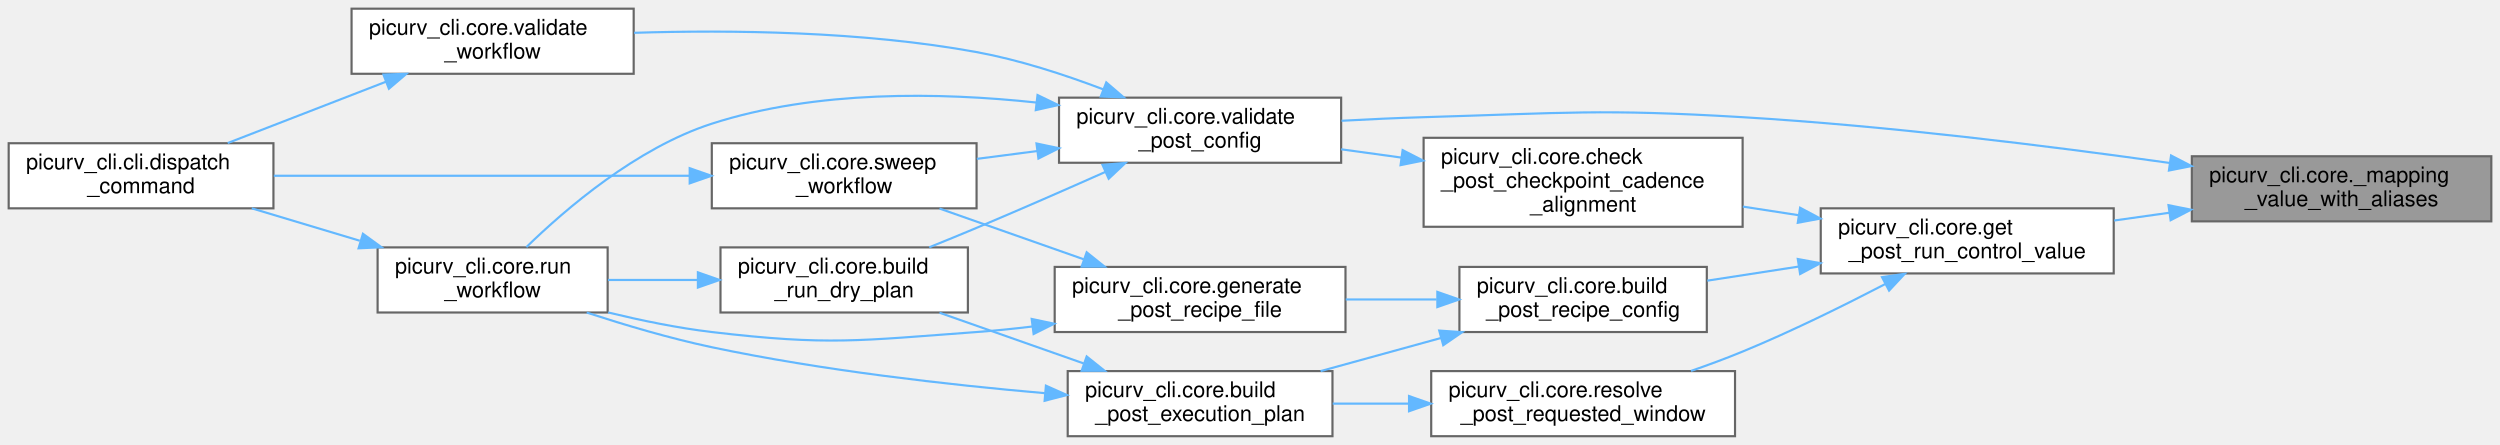
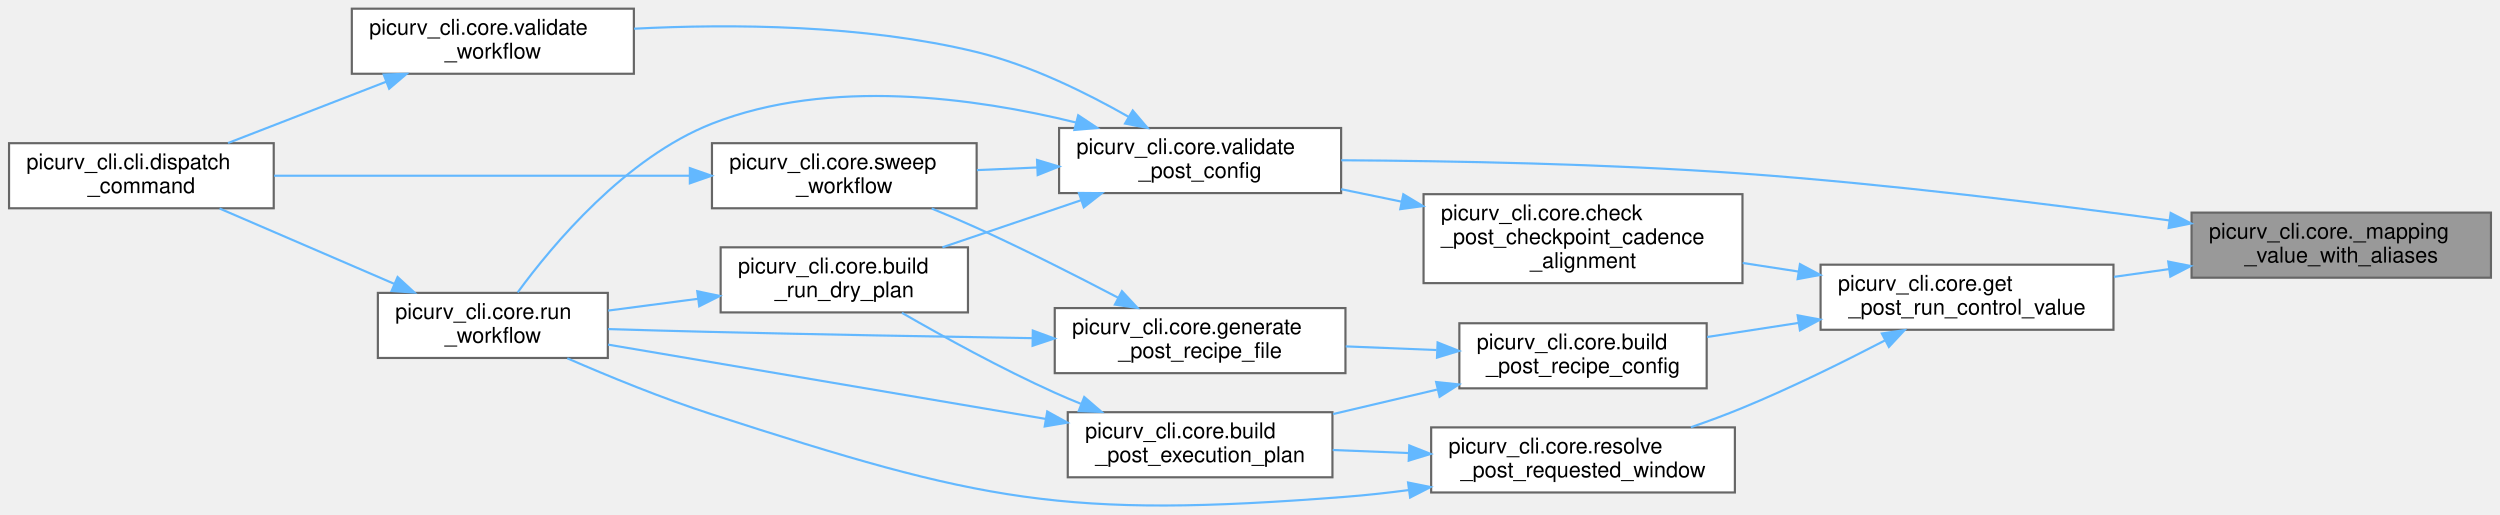
- <svg xmlns="http://www.w3.org/2000/svg" xmlns:xlink="http://www.w3.org/1999/xlink" width="1152pt" height="205pt" viewBox="0.00 0.00 1152.00 205.00">
-   <g id="graph0" class="graph" transform="scale(1 1) rotate(0) translate(4 201)">
+ <svg xmlns="http://www.w3.org/2000/svg" xmlns:xlink="http://www.w3.org/1999/xlink" width="1152pt" height="237pt" viewBox="0.00 0.00 1152.00 237.07">
+   <g id="graph0" class="graph" transform="scale(1 1) rotate(0) translate(4 233.07)">
    <g id="Node000001" class="node">
      <g id="a_Node000001">
        <a xlink:title="Return the first defined value from a mapping across alias keys.">
-           <polygon fill="#999999" stroke="#666666" points="1144,-129 1006,-129 1006,-99 1144,-99 1144,-129" />
-           <text text-anchor="start" x="1014" y="-117" font-family="Helvetica,sans-Serif" font-size="10.00">picurv_cli.core._mapping</text>
-           <text text-anchor="middle" x="1075" y="-106" font-family="Helvetica,sans-Serif" font-size="10.00">_value_with_aliases</text>
+           <polygon fill="#999999" stroke="#666666" points="1144,-135.07 1006,-135.07 1006,-105.07 1144,-105.07 1144,-135.07" />
+           <text text-anchor="start" x="1014" y="-123.07" font-family="Helvetica,sans-Serif" font-size="10.00">picurv_cli.core._mapping</text>
+           <text text-anchor="middle" x="1075" y="-112.07" font-family="Helvetica,sans-Serif" font-size="10.00">_value_with_aliases</text>
        </a>
      </g>
    </g>
    <g id="Node000002" class="node">
      <g id="a_Node000002">
        <a xlink:href="namespacepicurv__cli_1_1core.html#ab63de9c5c753c0d21bf8edbfa4dc97d9" target="_top" xlink:title="Resolve post run_control values with backwards-compatible legacy aliases.">
-           <polygon fill="white" stroke="#666666" points="970,-105 835,-105 835,-75 970,-75 970,-105" />
-           <text text-anchor="start" x="843" y="-93" font-family="Helvetica,sans-Serif" font-size="10.00">picurv_cli.core.get</text>
-           <text text-anchor="middle" x="902.5" y="-82" font-family="Helvetica,sans-Serif" font-size="10.00">_post_run_control_value</text>
+           <polygon fill="white" stroke="#666666" points="970,-111.07 835,-111.07 835,-81.07 970,-81.07 970,-111.07" />
+           <text text-anchor="start" x="843" y="-99.07" font-family="Helvetica,sans-Serif" font-size="10.00">picurv_cli.core.get</text>
+           <text text-anchor="middle" x="902.5" y="-88.07" font-family="Helvetica,sans-Serif" font-size="10.00">_post_run_control_value</text>
        </a>
      </g>
    </g>
    <g id="edge1_Node000001_Node000002" class="edge">
      <g id="a_edge1_Node000001_Node000002">
        <a xlink:title=" ">
-           <path fill="none" stroke="#63b8ff" d="M995.7,-102.98C987.18,-101.78 978.58,-100.57 970.22,-99.39" />
-           <polygon fill="#63b8ff" stroke="#63b8ff" points="995.24,-106.45 1005.63,-104.38 996.22,-99.52 995.24,-106.45" />
+           <path fill="none" stroke="#63b8ff" d="M995.7,-109.04C987.18,-107.85 978.58,-106.63 970.22,-105.46" />
+           <polygon fill="#63b8ff" stroke="#63b8ff" points="995.24,-112.51 1005.63,-110.44 996.22,-105.58 995.24,-112.51" />
        </a>
      </g>
    </g>
    <g id="Node000011" class="node">
      <g id="a_Node000011">
        <a xlink:href="namespacepicurv__cli_1_1core.html#a8b6ed66aa33b4a4427c01ca6fe871532" target="_top" xlink:title="Validates the post-processing config before running the post-processor.">
-           <polygon fill="white" stroke="#666666" points="614,-156 484,-156 484,-126 614,-126 614,-156" />
-           <text text-anchor="start" x="492" y="-144" font-family="Helvetica,sans-Serif" font-size="10.00">picurv_cli.core.validate</text>
-           <text text-anchor="middle" x="549" y="-133" font-family="Helvetica,sans-Serif" font-size="10.00">_post_config</text>
-         </a>
-       </g>
-     </g>
-     <g id="edge21_Node000001_Node000011" class="edge">
-       <g id="a_edge21_Node000001_Node000011">
-         <a xlink:title=" ">
-           <path fill="none" stroke="#63b8ff" d="M995.82,-125.9C940.91,-133.64 865.65,-143.02 799,-147 733.78,-150.9 717.31,-148.92 652,-147 639.77,-146.64 626.72,-146.04 614.18,-145.35" />
-           <polygon fill="#63b8ff" stroke="#63b8ff" points="996.42,-129.35 1005.83,-124.48 995.44,-122.42 996.42,-129.35" />
+           <polygon fill="white" stroke="#666666" points="614,-174.07 484,-174.07 484,-144.07 614,-144.07 614,-174.07" />
+           <text text-anchor="start" x="492" y="-162.07" font-family="Helvetica,sans-Serif" font-size="10.00">picurv_cli.core.validate</text>
+           <text text-anchor="middle" x="549" y="-151.07" font-family="Helvetica,sans-Serif" font-size="10.00">_post_config</text>
+         </a>
+       </g>
+     </g>
+     <g id="edge22_Node000001_Node000011" class="edge">
+       <g id="a_edge22_Node000001_Node000011">
+         <a xlink:title=" ">
+           <path fill="none" stroke="#63b8ff" d="M995.79,-131.46C940.86,-138.98 865.6,-148.28 799,-153.07 736.25,-157.58 664.39,-158.9 614.05,-159.2" />
+           <polygon fill="#63b8ff" stroke="#63b8ff" points="996.37,-134.92 1005.8,-130.08 995.42,-127.98 996.37,-134.92" />
        </a>
      </g>
    </g>
    <g id="Node000003" class="node">
      <g id="a_Node000003">
        <a xlink:href="namespacepicurv__cli_1_1core.html#ad7b0c67f087e86adbc3cb24db8709af6" target="_top" xlink:title="Build the flat key=value mapping consumed by the C post-processor.">
-           <polygon fill="white" stroke="#666666" points="782.5,-78 668.5,-78 668.5,-48 782.5,-48 782.5,-78" />
-           <text text-anchor="start" x="676.5" y="-66" font-family="Helvetica,sans-Serif" font-size="10.00">picurv_cli.core.build</text>
-           <text text-anchor="middle" x="725.5" y="-55" font-family="Helvetica,sans-Serif" font-size="10.00">_post_recipe_config</text>
+           <polygon fill="white" stroke="#666666" points="782.5,-84.07 668.5,-84.07 668.5,-54.07 782.5,-54.07 782.5,-84.07" />
+           <text text-anchor="start" x="676.5" y="-72.07" font-family="Helvetica,sans-Serif" font-size="10.00">picurv_cli.core.build</text>
+           <text text-anchor="middle" x="725.5" y="-61.07" font-family="Helvetica,sans-Serif" font-size="10.00">_post_recipe_config</text>
        </a>
      </g>
    </g>
    <g id="edge2_Node000002_Node000003" class="edge">
      <g id="a_edge2_Node000002_Node000003">
        <a xlink:title=" ">
-           <path fill="none" stroke="#63b8ff" d="M824.66,-78.14C810.55,-75.97 796.07,-73.73 782.71,-71.67" />
-           <polygon fill="#63b8ff" stroke="#63b8ff" points="824.42,-81.65 834.84,-79.72 825.49,-74.73 824.42,-81.65" />
+           <path fill="none" stroke="#63b8ff" d="M824.66,-84.21C810.55,-82.03 796.07,-79.8 782.71,-77.74" />
+           <polygon fill="#63b8ff" stroke="#63b8ff" points="824.42,-87.72 834.84,-85.78 825.49,-80.8 824.42,-87.72" />
        </a>
      </g>
    </g>
    <g id="Node000010" class="node">
      <g id="a_Node000010">
        <a xlink:href="namespacepicurv__cli_1_1core.html#a57f245f0d454b71e8d2af555bc5020a5" target="_top" xlink:title="Report post step selections that cannot land on a committed checkpoint.">
-           <polygon fill="white" stroke="#666666" points="799,-137.5 652,-137.5 652,-96.5 799,-96.5 799,-137.5" />
-           <text text-anchor="start" x="660" y="-125.5" font-family="Helvetica,sans-Serif" font-size="10.00">picurv_cli.core.check</text>
-           <text text-anchor="start" x="660" y="-114.5" font-family="Helvetica,sans-Serif" font-size="10.00">_post_checkpoint_cadence</text>
-           <text text-anchor="middle" x="725.5" y="-103.5" font-family="Helvetica,sans-Serif" font-size="10.00">_alignment</text>
+           <polygon fill="white" stroke="#666666" points="799,-143.57 652,-143.57 652,-102.57 799,-102.57 799,-143.57" />
+           <text text-anchor="start" x="660" y="-131.57" font-family="Helvetica,sans-Serif" font-size="10.00">picurv_cli.core.check</text>
+           <text text-anchor="start" x="660" y="-120.57" font-family="Helvetica,sans-Serif" font-size="10.00">_post_checkpoint_cadence</text>
+           <text text-anchor="middle" x="725.5" y="-109.57" font-family="Helvetica,sans-Serif" font-size="10.00">_alignment</text>
        </a>
      </g>
    </g>
    <g id="edge12_Node000002_Node000010" class="edge">
      <g id="a_edge12_Node000002_Node000010">
        <a xlink:title=" ">
-           <path fill="none" stroke="#63b8ff" d="M824.87,-101.82C816.31,-103.14 807.61,-104.49 799.1,-105.8" />
-           <polygon fill="#63b8ff" stroke="#63b8ff" points="825.49,-105.27 834.84,-100.28 824.42,-98.35 825.49,-105.27" />
+           <path fill="none" stroke="#63b8ff" d="M824.87,-107.89C816.31,-109.21 807.61,-110.55 799.1,-111.86" />
+           <polygon fill="#63b8ff" stroke="#63b8ff" points="825.49,-111.33 834.84,-106.35 824.42,-104.42 825.49,-111.33" />
        </a>
      </g>
    </g>
    <g id="Node000013" class="node">
      <g id="a_Node000013">
        <a xlink:href="namespacepicurv__cli_1_1core.html#a9f8d68e03a80831e9b0540986941f3f4" target="_top" xlink:title="Resolve post requested start/end/interval, expanding end=-1 via case.yml when available.">
-           <polygon fill="white" stroke="#666666" points="795.5,-30 655.5,-30 655.5,0 795.5,0 795.5,-30" />
-           <text text-anchor="start" x="663.5" y="-18" font-family="Helvetica,sans-Serif" font-size="10.00">picurv_cli.core.resolve</text>
-           <text text-anchor="middle" x="725.5" y="-7" font-family="Helvetica,sans-Serif" font-size="10.00">_post_requested_window</text>
+           <polygon fill="white" stroke="#666666" points="795.5,-36.07 655.5,-36.07 655.5,-6.07 795.5,-6.07 795.5,-36.07" />
+           <text text-anchor="start" x="663.5" y="-24.07" font-family="Helvetica,sans-Serif" font-size="10.00">picurv_cli.core.resolve</text>
+           <text text-anchor="middle" x="725.5" y="-13.07" font-family="Helvetica,sans-Serif" font-size="10.00">_post_requested_window</text>
        </a>
      </g>
    </g>
    <g id="edge19_Node000002_Node000013" class="edge">
      <g id="a_edge19_Node000002_Node000013">
        <a xlink:title=" ">
-           <path fill="none" stroke="#63b8ff" d="M864.68,-70.09C845.42,-60.09 821.27,-48.17 799,-39 791.4,-35.87 783.23,-32.85 775.21,-30.07" />
-           <polygon fill="#63b8ff" stroke="#63b8ff" points="863.24,-73.29 873.72,-74.83 866.49,-67.09 863.24,-73.29" />
+           <path fill="none" stroke="#63b8ff" d="M864.68,-76.16C845.42,-66.15 821.27,-54.24 799,-45.07 791.4,-41.93 783.23,-38.91 775.21,-36.13" />
+           <polygon fill="#63b8ff" stroke="#63b8ff" points="863.24,-79.35 873.72,-80.9 866.49,-73.15 863.24,-79.35" />
        </a>
      </g>
    </g>
    <g id="Node000004" class="node">
      <g id="a_Node000004">
        <a xlink:href="namespacepicurv__cli_1_1core.html#aab86e185328a182ac45671f927de02e4" target="_top" xlink:title="Resolve post resume/source-availability behavior into one execution plan.">
-           <polygon fill="white" stroke="#666666" points="610,-30 488,-30 488,0 610,0 610,-30" />
-           <text text-anchor="start" x="496" y="-18" font-family="Helvetica,sans-Serif" font-size="10.00">picurv_cli.core.build</text>
-           <text text-anchor="middle" x="549" y="-7" font-family="Helvetica,sans-Serif" font-size="10.00">_post_execution_plan</text>
+           <polygon fill="white" stroke="#666666" points="610,-43.07 488,-43.07 488,-13.07 610,-13.07 610,-43.07" />
+           <text text-anchor="start" x="496" y="-31.07" font-family="Helvetica,sans-Serif" font-size="10.00">picurv_cli.core.build</text>
+           <text text-anchor="middle" x="549" y="-20.07" font-family="Helvetica,sans-Serif" font-size="10.00">_post_execution_plan</text>
        </a>
      </g>
    </g>
    <g id="edge3_Node000003_Node000004" class="edge">
      <g id="a_edge3_Node000003_Node000004">
        <a xlink:title=" ">
-           <path fill="none" stroke="#63b8ff" d="M660.08,-45.28C641.83,-40.26 622.15,-34.85 604.54,-30" />
-           <polygon fill="#63b8ff" stroke="#63b8ff" points="659.2,-48.67 669.77,-47.94 661.05,-41.92 659.2,-48.67" />
+           <path fill="none" stroke="#63b8ff" d="M658.15,-53.48C642.42,-49.78 625.73,-45.86 610.29,-42.23" />
+           <polygon fill="#63b8ff" stroke="#63b8ff" points="657.79,-56.99 668.33,-55.87 659.39,-50.17 657.79,-56.99" />
        </a>
      </g>
    </g>
    <g id="Node000008" class="node">
      <g id="a_Node000008">
        <a xlink:href="namespacepicurv__cli_1_1core.html#a61fc877ea4fcc3220c04e7cfc9583463" target="_top" xlink:title="Generates a key=value config file (post.run) for the C post-processor.">
-           <polygon fill="white" stroke="#666666" points="616,-78 482,-78 482,-48 616,-48 616,-78" />
-           <text text-anchor="start" x="490" y="-66" font-family="Helvetica,sans-Serif" font-size="10.00">picurv_cli.core.generate</text>
-           <text text-anchor="middle" x="549" y="-55" font-family="Helvetica,sans-Serif" font-size="10.00">_post_recipe_file</text>
+           <polygon fill="white" stroke="#666666" points="616,-91.07 482,-91.07 482,-61.07 616,-61.07 616,-91.07" />
+           <text text-anchor="start" x="490" y="-79.07" font-family="Helvetica,sans-Serif" font-size="10.00">picurv_cli.core.generate</text>
+           <text text-anchor="middle" x="549" y="-68.07" font-family="Helvetica,sans-Serif" font-size="10.00">_post_recipe_file</text>
        </a>
      </g>
    </g>
    <g id="edge8_Node000003_Node000008" class="edge">
      <g id="a_edge8_Node000003_Node000008">
        <a xlink:title=" ">
-           <path fill="none" stroke="#63b8ff" d="M658,-63C644.27,-63 629.82,-63 616.11,-63" />
-           <polygon fill="#63b8ff" stroke="#63b8ff" points="658.33,-66.5 668.33,-63 658.33,-59.5 658.33,-66.5" />
+           <path fill="none" stroke="#63b8ff" d="M658,-71.73C644.27,-72.28 629.82,-72.86 616.11,-73.41" />
+           <polygon fill="#63b8ff" stroke="#63b8ff" points="658.47,-75.22 668.33,-71.32 658.19,-68.22 658.47,-75.22" />
        </a>
      </g>
    </g>
    <g id="Node000005" class="node">
      <g id="a_Node000005">
        <a xlink:href="namespacepicurv__cli_1_1core.html#ad0a7e7908fe8018c48c3dbf1cd1a0fab" target="_top" xlink:title="Build a no-write execution plan for run --dry-run.">
-           <polygon fill="white" stroke="#666666" points="442,-87 328,-87 328,-57 442,-57 442,-87" />
-           <text text-anchor="start" x="336" y="-75" font-family="Helvetica,sans-Serif" font-size="10.00">picurv_cli.core.build</text>
-           <text text-anchor="middle" x="385" y="-64" font-family="Helvetica,sans-Serif" font-size="10.00">_run_dry_plan</text>
+           <polygon fill="white" stroke="#666666" points="442,-119.07 328,-119.07 328,-89.07 442,-89.07 442,-119.07" />
+           <text text-anchor="start" x="336" y="-107.07" font-family="Helvetica,sans-Serif" font-size="10.00">picurv_cli.core.build</text>
+           <text text-anchor="middle" x="385" y="-96.07" font-family="Helvetica,sans-Serif" font-size="10.00">_run_dry_plan</text>
        </a>
      </g>
    </g>
    <g id="edge4_Node000004_Node000005" class="edge">
      <g id="a_edge4_Node000004_Node000005">
        <a xlink:title=" ">
-           <path fill="none" stroke="#63b8ff" d="M495.37,-33.52C473.86,-41.09 449.3,-49.73 428.91,-56.9" />
-           <polygon fill="#63b8ff" stroke="#63b8ff" points="496.74,-36.75 505.01,-30.13 494.42,-30.14 496.74,-36.75" />
+           <path fill="none" stroke="#63b8ff" d="M494.02,-46.95C489.92,-48.61 485.88,-50.32 482,-52.07 457.45,-63.1 430.6,-77.9 411.55,-88.88" />
+           <polygon fill="#63b8ff" stroke="#63b8ff" points="495.59,-50.09 503.62,-43.18 493.03,-43.58 495.59,-50.09" />
        </a>
      </g>
    </g>
    <g id="Node000006" class="node">
      <g id="a_Node000006">
        <a xlink:href="namespacepicurv__cli_1_1core.html#af3c335a580c984143890f7ab305c5011" target="_top" xlink:title="Main orchestrator for the 'run' command (local and Slurm modes).">
-           <polygon fill="white" stroke="#666666" points="276,-87 170,-87 170,-57 276,-57 276,-87" />
-           <text text-anchor="start" x="178" y="-75" font-family="Helvetica,sans-Serif" font-size="10.00">picurv_cli.core.run</text>
-           <text text-anchor="middle" x="223" y="-64" font-family="Helvetica,sans-Serif" font-size="10.00">_workflow</text>
+           <polygon fill="white" stroke="#666666" points="276,-98.07 170,-98.07 170,-68.07 276,-68.07 276,-98.07" />
+           <text text-anchor="start" x="178" y="-86.07" font-family="Helvetica,sans-Serif" font-size="10.00">picurv_cli.core.run</text>
+           <text text-anchor="middle" x="223" y="-75.07" font-family="Helvetica,sans-Serif" font-size="10.00">_workflow</text>
        </a>
      </g>
    </g>
    <g id="edge7_Node000004_Node000006" class="edge">
      <g id="a_edge7_Node000004_Node000006">
        <a xlink:title=" ">
-           <path fill="none" stroke="#63b8ff" d="M477.51,-19.82C433.12,-23.68 374.82,-30.27 324,-41 304.79,-45.06 283.99,-51.21 266.36,-56.96" />
-           <polygon fill="#63b8ff" stroke="#63b8ff" points="477.95,-23.29 487.62,-18.97 477.36,-16.32 477.95,-23.29" />
+           <path fill="none" stroke="#63b8ff" d="M477.93,-39.96C417.25,-50.26 330.84,-64.93 276.1,-74.22" />
+           <polygon fill="#63b8ff" stroke="#63b8ff" points="478.54,-43.41 487.82,-38.28 477.37,-36.5 478.54,-43.41" />
        </a>
      </g>
    </g>
    <g id="edge5_Node000005_Node000006" class="edge">
      <g id="a_edge5_Node000005_Node000006">
        <a xlink:title=" ">
-           <path fill="none" stroke="#63b8ff" d="M317.23,-72C303.52,-72 289.27,-72 276.16,-72" />
-           <polygon fill="#63b8ff" stroke="#63b8ff" points="317.59,-75.5 327.59,-72 317.59,-68.5 317.59,-75.5" />
+           <path fill="none" stroke="#63b8ff" d="M317.64,-95.36C303.8,-93.54 289.4,-91.65 276.16,-89.91" />
+           <polygon fill="#63b8ff" stroke="#63b8ff" points="317.22,-98.83 327.59,-96.66 318.13,-91.89 317.22,-98.83" />
        </a>
      </g>
    </g>
    <g id="Node000007" class="node">
      <g id="a_Node000007">
        <a xlink:href="namespacepicurv__cli_1_1cli.html#a41f5f5f48800b89e6c2361972ea60b3b" target="_top" xlink:title="Validate argument combinations and dispatch to command handlers.">
-           <polygon fill="white" stroke="#666666" points="122,-135 0,-135 0,-105 122,-105 122,-135" />
-           <text text-anchor="start" x="8" y="-123" font-family="Helvetica,sans-Serif" font-size="10.00">picurv_cli.cli.dispatch</text>
-           <text text-anchor="middle" x="61" y="-112" font-family="Helvetica,sans-Serif" font-size="10.00">_command</text>
+           <polygon fill="white" stroke="#666666" points="122,-167.07 0,-167.07 0,-137.07 122,-137.07 122,-167.07" />
+           <text text-anchor="start" x="8" y="-155.07" font-family="Helvetica,sans-Serif" font-size="10.00">picurv_cli.cli.dispatch</text>
+           <text text-anchor="middle" x="61" y="-144.07" font-family="Helvetica,sans-Serif" font-size="10.00">_command</text>
        </a>
      </g>
    </g>
    <g id="edge6_Node000006_Node000007" class="edge">
      <g id="a_edge6_Node000006_Node000007">
        <a xlink:title=" ">
-           <path fill="none" stroke="#63b8ff" d="M161.78,-90.07C145.37,-94.99 127.78,-100.27 112.01,-105" />
-           <polygon fill="#63b8ff" stroke="#63b8ff" points="163.24,-93.28 171.81,-87.06 161.23,-86.58 163.24,-93.28" />
+           <path fill="none" stroke="#63b8ff" d="M177.47,-102.27C152.06,-113.23 120.67,-126.76 97.03,-136.96" />
+           <polygon fill="#63b8ff" stroke="#63b8ff" points="179.09,-105.38 186.89,-98.21 176.32,-98.95 179.09,-105.38" />
        </a>
      </g>
    </g>
    <g id="edge9_Node000008_Node000006" class="edge">
      <g id="a_edge9_Node000008_Node000006">
        <a xlink:title=" ">
-           <path fill="none" stroke="#63b8ff" d="M471.67,-50.54C463.03,-49.5 454.34,-48.61 446,-48 391.92,-44.04 377.85,-41.63 324,-48 308.31,-49.86 291.52,-53.3 276.26,-57.01" />
-           <polygon fill="#63b8ff" stroke="#63b8ff" points="471.4,-54.03 481.77,-51.83 472.29,-47.09 471.4,-54.03" />
+           <path fill="none" stroke="#63b8ff" d="M471.66,-77.2C428.35,-77.9 373.14,-78.89 324,-80.07 308.46,-80.44 291.56,-80.92 276.16,-81.38" />
+           <polygon fill="#63b8ff" stroke="#63b8ff" points="471.89,-80.7 481.84,-77.04 471.78,-73.7 471.89,-80.7" />
        </a>
      </g>
    </g>
    <g id="Node000009" class="node">
      <g id="a_Node000009">
        <a xlink:href="namespacepicurv__cli_1_1core.html#a600b6b58cdfbc6e55e78ae5a2697c9fd" target="_top" xlink:title="Study/sweep orchestration using Slurm job arrays.">
-           <polygon fill="white" stroke="#666666" points="446,-135 324,-135 324,-105 446,-105 446,-135" />
-           <text text-anchor="start" x="332" y="-123" font-family="Helvetica,sans-Serif" font-size="10.00">picurv_cli.core.sweep</text>
-           <text text-anchor="middle" x="385" y="-112" font-family="Helvetica,sans-Serif" font-size="10.00">_workflow</text>
+           <polygon fill="white" stroke="#666666" points="446,-167.07 324,-167.07 324,-137.07 446,-137.07 446,-167.07" />
+           <text text-anchor="start" x="332" y="-155.07" font-family="Helvetica,sans-Serif" font-size="10.00">picurv_cli.core.sweep</text>
+           <text text-anchor="middle" x="385" y="-144.07" font-family="Helvetica,sans-Serif" font-size="10.00">_workflow</text>
        </a>
      </g>
    </g>
    <g id="edge10_Node000008_Node000009" class="edge">
      <g id="a_edge10_Node000008_Node000009">
        <a xlink:title=" ">
-           <path fill="none" stroke="#63b8ff" d="M495.37,-81.52C473.86,-89.09 449.3,-97.73 428.91,-104.9" />
-           <polygon fill="#63b8ff" stroke="#63b8ff" points="496.74,-84.75 505.01,-78.13 494.42,-78.14 496.74,-84.75" />
+           <path fill="none" stroke="#63b8ff" d="M511.17,-95.86C491.95,-105.93 467.93,-118.11 446,-128.07 439.36,-131.08 432.22,-134.11 425.27,-136.95" />
+           <polygon fill="#63b8ff" stroke="#63b8ff" points="512.98,-98.87 520.19,-91.11 509.72,-92.67 512.98,-98.87" />
        </a>
      </g>
    </g>
    <g id="edge11_Node000009_Node000007" class="edge">
      <g id="a_edge11_Node000009_Node000007">
        <a xlink:title=" ">
-           <path fill="none" stroke="#63b8ff" d="M313.76,-120C256.5,-120 176.51,-120 122.17,-120" />
-           <polygon fill="#63b8ff" stroke="#63b8ff" points="313.81,-123.5 323.81,-120 313.81,-116.5 313.81,-123.5" />
+           <path fill="none" stroke="#63b8ff" d="M313.76,-152.07C256.5,-152.07 176.51,-152.07 122.17,-152.07" />
+           <polygon fill="#63b8ff" stroke="#63b8ff" points="313.81,-155.57 323.81,-152.07 313.81,-148.57 313.81,-155.57" />
        </a>
      </g>
    </g>
    <g id="edge13_Node000010_Node000011" class="edge">
      <g id="a_edge13_Node000010_Node000011">
        <a xlink:title=" ">
-           <path fill="none" stroke="#63b8ff" d="M641.71,-128.39C632.4,-129.67 623.02,-130.96 614.01,-132.2" />
-           <polygon fill="#63b8ff" stroke="#63b8ff" points="642.33,-131.83 651.76,-127 641.38,-124.9 642.33,-131.83" />
+           <path fill="none" stroke="#63b8ff" d="M641.71,-140.15C632.4,-142.07 623.02,-144 614.01,-145.86" />
+           <polygon fill="#63b8ff" stroke="#63b8ff" points="642.67,-143.52 651.76,-138.07 641.26,-136.66 642.67,-143.52" />
        </a>
      </g>
    </g>
    <g id="edge14_Node000011_Node000005" class="edge">
      <g id="a_edge14_Node000011_Node000005">
        <a xlink:title=" ">
-           <path fill="none" stroke="#63b8ff" d="M505.39,-121.8C487.16,-113.69 465.6,-104.24 446,-96 438.97,-93.04 431.44,-89.96 424.17,-87.04" />
-           <polygon fill="#63b8ff" stroke="#63b8ff" points="504.03,-125.03 514.59,-125.91 506.88,-118.64 504.03,-125.03" />
+           <path fill="none" stroke="#63b8ff" d="M494.1,-140.77C473.36,-133.73 449.94,-125.77 430.21,-119.08" />
+           <polygon fill="#63b8ff" stroke="#63b8ff" points="493.14,-144.14 503.73,-144.04 495.39,-137.51 493.14,-144.14" />
        </a>
      </g>
    </g>
    <g id="edge15_Node000011_Node000006" class="edge">
      <g id="a_edge15_Node000011_Node000006">
        <a xlink:title=" ">
-           <path fill="none" stroke="#63b8ff" d="M473.47,-153.76C429.03,-158.51 372.08,-159.51 324,-144 289.39,-132.84 256.65,-104.75 238.56,-87.14" />
-           <polygon fill="#63b8ff" stroke="#63b8ff" points="474.09,-157.21 483.62,-152.59 473.29,-150.26 474.09,-157.21" />
+           <path fill="none" stroke="#63b8ff" d="M491.72,-176.62C445.15,-188.07 378.1,-197.34 324,-176.07 284.06,-160.36 250.61,-120.38 234.44,-98.29" />
+           <polygon fill="#63b8ff" stroke="#63b8ff" points="492.81,-179.95 501.63,-174.08 491.07,-173.17 492.81,-179.95" />
        </a>
      </g>
    </g>
    <g id="edge16_Node000011_Node000009" class="edge">
      <g id="a_edge16_Node000011_Node000009">
        <a xlink:title=" ">
-           <path fill="none" stroke="#63b8ff" d="M473.94,-131.4C464.63,-130.19 455.19,-128.97 446.13,-127.79" />
-           <polygon fill="#63b8ff" stroke="#63b8ff" points="473.61,-134.89 483.97,-132.7 474.51,-127.94 473.61,-134.89" />
+           <path fill="none" stroke="#63b8ff" d="M473.94,-155.87C464.63,-155.46 455.19,-155.06 446.13,-154.66" />
+           <polygon fill="#63b8ff" stroke="#63b8ff" points="473.83,-159.36 483.97,-156.3 474.13,-152.37 473.83,-159.36" />
        </a>
      </g>
    </g>
    <g id="Node000012" class="node">
      <g id="a_Node000012">
        <a xlink:href="namespacepicurv__cli_1_1core.html#a068f9134a2449c213fe602e660d2cce4" target="_top" xlink:title="Implements picurv validate without launching solver/post workflows.">
-           <polygon fill="white" stroke="#666666" points="288,-197 158,-197 158,-167 288,-167 288,-197" />
-           <text text-anchor="start" x="166" y="-185" font-family="Helvetica,sans-Serif" font-size="10.00">picurv_cli.core.validate</text>
-           <text text-anchor="middle" x="223" y="-174" font-family="Helvetica,sans-Serif" font-size="10.00">_workflow</text>
+           <polygon fill="white" stroke="#666666" points="288,-229.07 158,-229.07 158,-199.07 288,-199.07 288,-229.07" />
+           <text text-anchor="start" x="166" y="-217.07" font-family="Helvetica,sans-Serif" font-size="10.00">picurv_cli.core.validate</text>
+           <text text-anchor="middle" x="223" y="-206.07" font-family="Helvetica,sans-Serif" font-size="10.00">_workflow</text>
        </a>
      </g>
    </g>
    <g id="edge17_Node000011_Node000012" class="edge">
      <g id="a_edge17_Node000011_Node000012">
        <a xlink:title=" ">
-           <path fill="none" stroke="#63b8ff" d="M504.31,-159.85C486.56,-166.59 465.64,-173.41 446,-177 393.48,-186.61 332.81,-187.28 288.18,-185.88" />
-           <polygon fill="#63b8ff" stroke="#63b8ff" points="505.77,-163.03 513.81,-156.13 503.22,-156.51 505.77,-163.03" />
+           <path fill="none" stroke="#63b8ff" d="M516.07,-179.2C496.62,-190.29 470.81,-203.02 446,-209.07 393.94,-221.76 332.96,-222.14 288.1,-219.84" />
+           <polygon fill="#63b8ff" stroke="#63b8ff" points="517.94,-182.15 524.8,-174.08 514.4,-176.12 517.94,-182.15" />
        </a>
      </g>
    </g>
    <g id="edge18_Node000012_Node000007" class="edge">
      <g id="a_edge18_Node000012_Node000007">
        <a xlink:title=" ">
-           <path fill="none" stroke="#63b8ff" d="M173.9,-163.36C150.57,-154.32 122.91,-143.6 100.93,-135.09" />
-           <polygon fill="#63b8ff" stroke="#63b8ff" points="172.68,-166.64 183.27,-166.99 175.21,-160.11 172.68,-166.64" />
+           <path fill="none" stroke="#63b8ff" d="M173.9,-195.43C150.57,-186.39 122.91,-175.67 100.93,-167.15" />
+           <polygon fill="#63b8ff" stroke="#63b8ff" points="172.68,-198.71 183.27,-199.06 175.21,-192.18 172.68,-198.71" />
        </a>
      </g>
    </g>
    <g id="edge20_Node000013_Node000004" class="edge">
      <g id="a_edge20_Node000013_Node000004">
        <a xlink:title=" ">
-           <path fill="none" stroke="#63b8ff" d="M645.04,-15C633.3,-15 621.37,-15 610.11,-15" />
-           <polygon fill="#63b8ff" stroke="#63b8ff" points="645.28,-18.5 655.28,-15 645.28,-11.5 645.28,-18.5" />
+           <path fill="none" stroke="#63b8ff" d="M645.04,-24.25C633.3,-24.72 621.37,-25.2 610.11,-25.65" />
+           <polygon fill="#63b8ff" stroke="#63b8ff" points="645.43,-27.74 655.28,-23.84 645.15,-20.75 645.43,-27.74" />
+         </a>
+       </g>
+     </g>
+     <g id="edge21_Node000013_Node000006" class="edge">
+       <g id="a_edge21_Node000013_Node000006">
+         <a xlink:title=" ">
+           <path fill="none" stroke="#63b8ff" d="M645.1,-7.17C635.33,-5.89 625.45,-4.8 616,-4.07 485.52,6.09 448.53,-1.82 324,-42.07 301.32,-49.39 276.54,-59.54 257.31,-67.91" />
+           <polygon fill="#63b8ff" stroke="#63b8ff" points="644.85,-10.67 655.23,-8.57 645.8,-3.74 644.85,-10.67" />
        </a>
      </g>
    </g>
  </g>
</svg>
